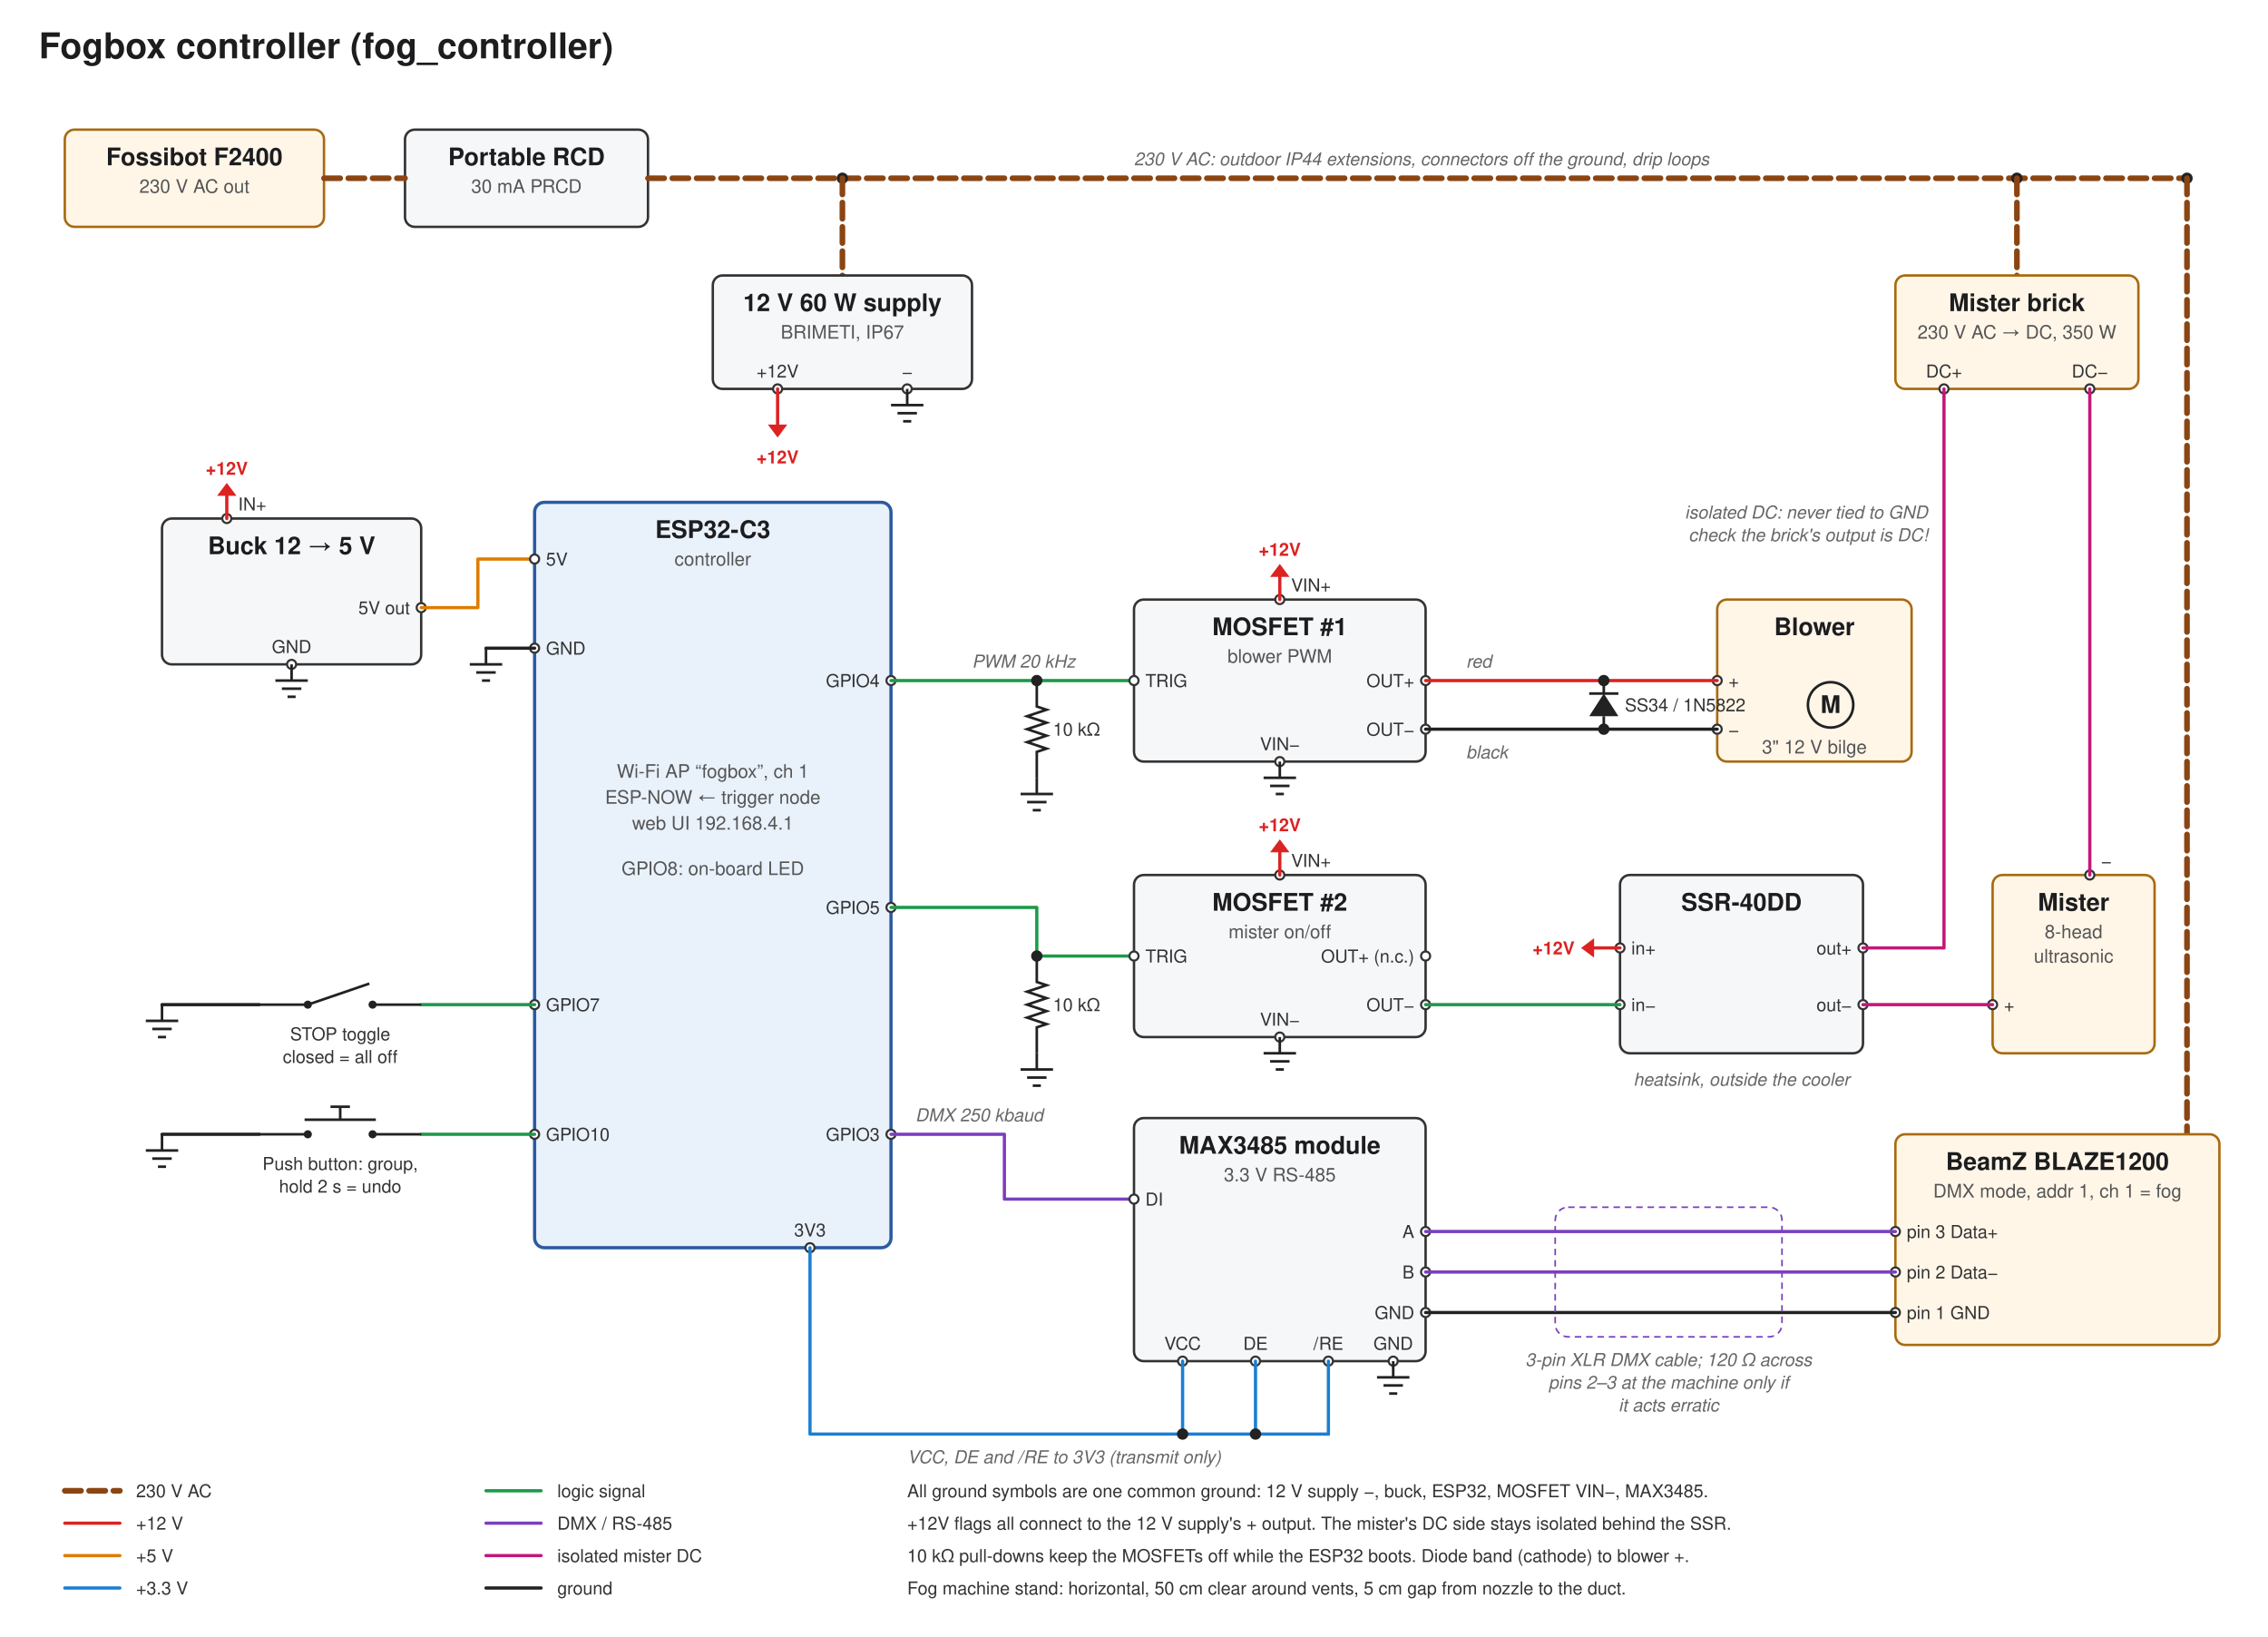
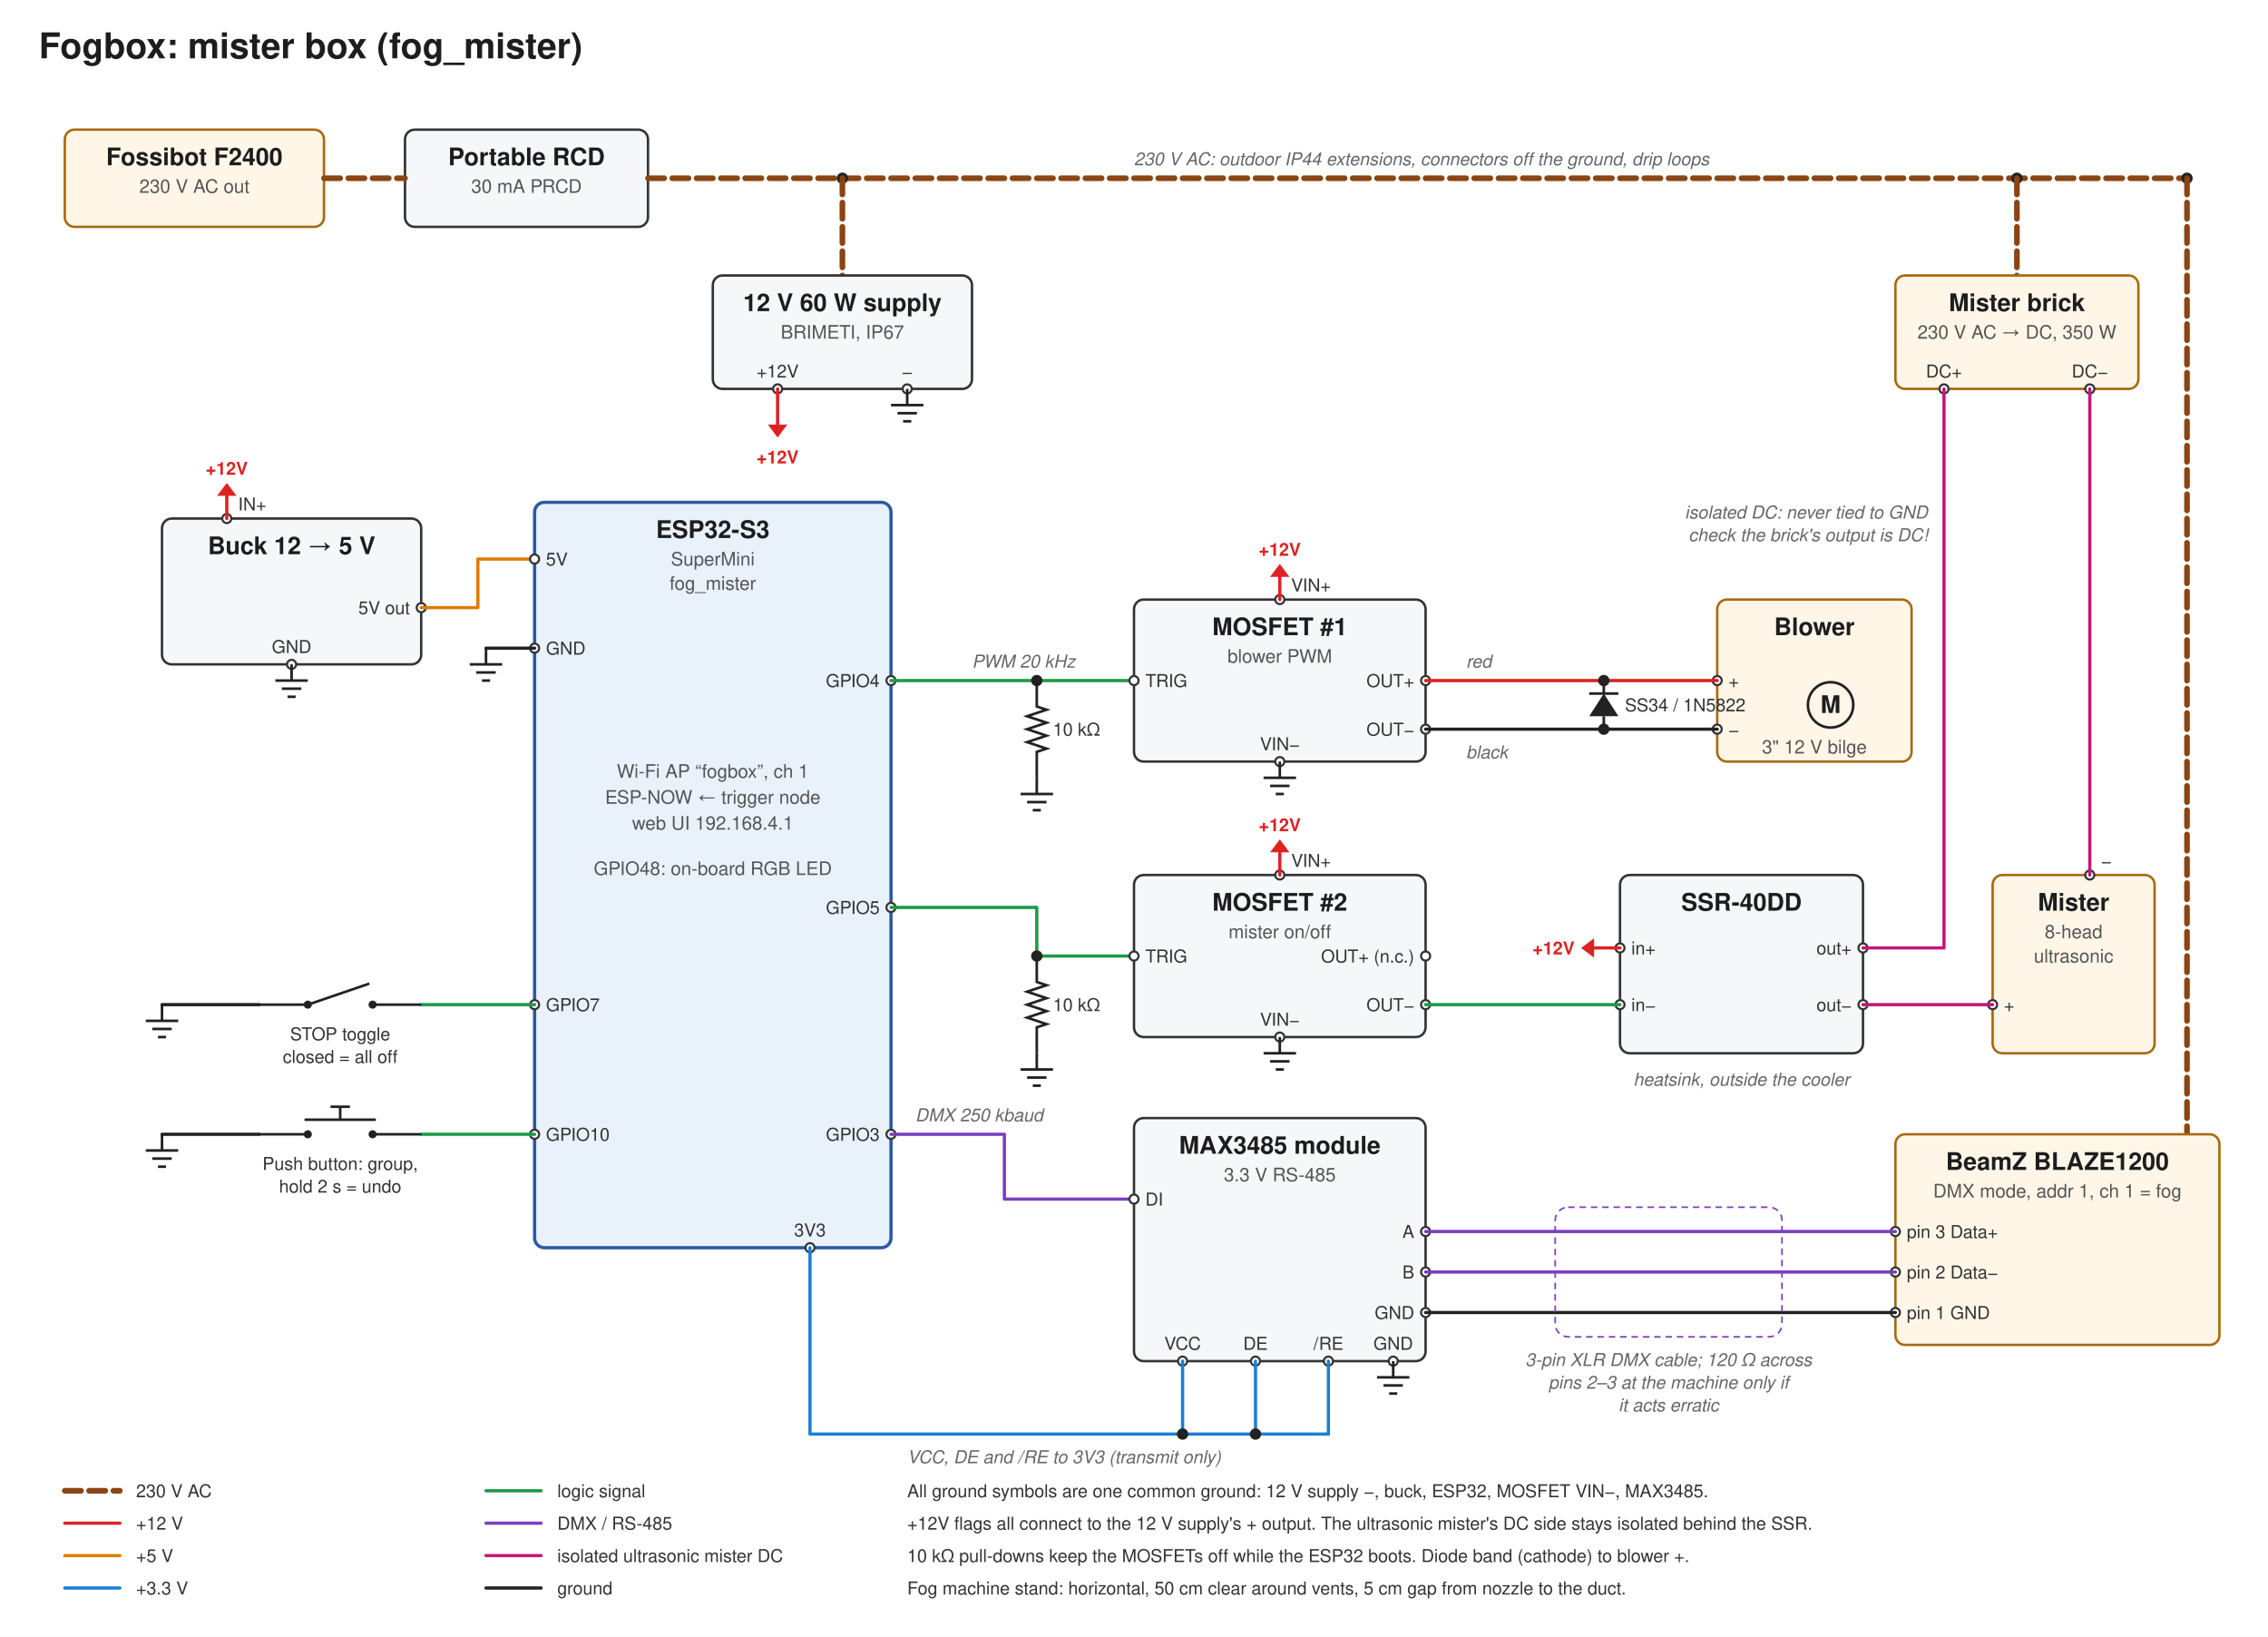
<svg xmlns="http://www.w3.org/2000/svg" viewBox="0 0 1400 1010" width="1400" height="1010">
  <style>
text{font-family:Helvetica,Arial,sans-serif;fill:#1d1d1f}
.t{font-size:15px;font-weight:bold}
.s{font-size:11.5px;fill:#555}
.p{font-size:11px;fill:#333}
.n{font-size:11px;fill:#666;font-style:italic}
.h{font-size:22px;font-weight:bold}
.box{fill:#f6f7f9;stroke:#333;stroke-width:1.5}
.mcu{fill:#e9f1fb;stroke:#2b5aa0;stroke-width:2}
.dev{fill:#fff6e8;stroke:#a86a10;stroke-width:1.5}
.w{fill:none;stroke-width:2;stroke-linejoin:round;stroke-linecap:round}
.mains{stroke:#8b4513;stroke-width:3.5;stroke-dasharray:10 5}
.v12{stroke:#d22}
.v5{stroke:#e07b00}
.v33{stroke:#1a7fd4}
.sig{stroke:#1d9a4a}
.dmx{stroke:#7b3fbf}
.iso{stroke:#c2187a}
.gnd{stroke:#222}
.c{fill:none;stroke:#222;stroke-width:1.6}
.cable{fill:none;stroke:#7b3fbf;stroke-width:1;stroke-dasharray:4 3}
</style>
  <rect width="1400" height="1010" fill="#fff" />
-   <text x="24" y="36" class="h" text-anchor="start">Fogbox controller (fog_controller)</text>
+   <text x="24" y="36" class="h" text-anchor="start">Fogbox: mister box (fog_mister)</text>
  <g transform="translate(0,40)">
    <rect x="40" y="40" width="160" height="60" rx="6" class="dev" />
    <text x="120.0" y="62" class="t" text-anchor="middle">Fossibot F2400</text>
    <text x="120.0" y="79" class="s" text-anchor="middle">230 V AC out</text>
    <rect x="250" y="40" width="150" height="60" rx="6" class="box" />
    <text x="325.0" y="62" class="t" text-anchor="middle">Portable RCD</text>
    <text x="325.0" y="79" class="s" text-anchor="middle">30 mA PRCD</text>
    <polyline points="200,70 250,70" class="w mains" />
    <polyline points="400,70 1350,70" class="w mains" />
    <text x="700" y="62" class="n" text-anchor="start">230 V AC: outdoor IP44 extensions, connectors off the ground, drip loops</text>
    <circle cx="520" cy="70" r="3.5" fill="#222" />
    <polyline points="520,70 520,130" class="w mains" />
    <circle cx="1245" cy="70" r="3.5" fill="#222" />
    <polyline points="1245,70 1245,130" class="w mains" />
    <circle cx="1350" cy="70" r="3.5" fill="#222" />
    <polyline points="1350,70 1350,660" class="w mains" />
    <rect x="440" y="130" width="160" height="70" rx="6" class="box" />
    <text x="520.0" y="152" class="t" text-anchor="middle">12 V 60 W supply</text>
    <text x="520.0" y="169" class="s" text-anchor="middle">BRIMETI, IP67</text>
    <circle cx="480" cy="200" r="2.8" fill="#fff" stroke="#333" stroke-width="1.3" />
    <text x="480" y="193" class="p" text-anchor="middle">+12V</text>
    <circle cx="560" cy="200" r="2.8" fill="#fff" stroke="#333" stroke-width="1.3" />
    <text x="560" y="193" class="p" text-anchor="middle">−</text>
    <polyline points="480,200 480,222" class="w v12" />
    <path d="M474,222 h12 l-6,8 z" fill="#d22" />
    <text x="480" y="246" class="p" text-anchor="middle" style="fill:#d22;font-weight:bold">+12V</text>
    <path d="M560,200 v10 M550,210 h20 M554,215 h12 M557.5,220 h5" class="c" />
    <rect x="100" y="280" width="160" height="90" rx="6" class="box" />
    <text x="180.0" y="302" class="t" text-anchor="middle">Buck 12 → 5 V</text>
    <circle cx="140" cy="280" r="2.8" fill="#fff" stroke="#333" stroke-width="1.3" />
    <text x="147" y="275" class="p" text-anchor="start">IN+</text>
    <polyline points="140,280 140,266" class="w v12" />
    <path d="M134,266 h12 l-6,-8 z" fill="#d22" />
    <text x="140" y="253" class="p" text-anchor="middle" style="fill:#d22;font-weight:bold">+12V</text>
    <circle cx="180" cy="370" r="2.8" fill="#fff" stroke="#333" stroke-width="1.3" />
    <text x="180" y="363" class="p" text-anchor="middle">GND</text>
    <path d="M180,370 v10 M170,380 h20 M174,385 h12 M177.5,390 h5" class="c" />
    <circle cx="260" cy="335" r="2.8" fill="#fff" stroke="#333" stroke-width="1.3" />
    <text x="253" y="339" class="p" text-anchor="end">5V out</text>
    <polyline points="260,335 295,335 295,305 330,305" class="w v5" />
    <rect x="330" y="270" width="220" height="460" rx="6" class="mcu" />
-     <text x="440.0" y="292" class="t" text-anchor="middle">ESP32-C3</text>
-     <text x="440.0" y="309" class="s" text-anchor="middle">controller</text>
+     <text x="440.0" y="292" class="t" text-anchor="middle">ESP32-S3</text>
+     <text x="440.0" y="309" class="s" text-anchor="middle">SuperMini</text>
+     <text x="440.0" y="324" class="s" text-anchor="middle">fog_mister</text>
    <text x="440" y="440" class="s" text-anchor="middle">Wi-Fi AP “fogbox”, ch 1</text>
    <text x="440" y="456" class="s" text-anchor="middle">ESP-NOW ← trigger node</text>
    <text x="440" y="472" class="s" text-anchor="middle">web UI 192.168.4.1</text>
-     <text x="440" y="500" class="s" text-anchor="middle">GPIO8: on-board LED</text>
+     <text x="440" y="500" class="s" text-anchor="middle">GPIO48: on-board RGB LED</text>
    <circle cx="330" cy="305" r="2.8" fill="#fff" stroke="#333" stroke-width="1.3" />
    <text x="337" y="309" class="p" text-anchor="start">5V</text>
    <circle cx="330" cy="360" r="2.8" fill="#fff" stroke="#333" stroke-width="1.3" />
    <text x="337" y="364" class="p" text-anchor="start">GND</text>
    <polyline points="330,360 300,360" class="w gnd" />
    <path d="M300,360 v10 M290,370 h20 M294,375 h12 M297.5,380 h5" class="c" />
    <circle cx="330" cy="580" r="2.8" fill="#fff" stroke="#333" stroke-width="1.3" />
    <text x="337" y="584" class="p" text-anchor="start">GPIO7</text>
    <circle cx="330" cy="660" r="2.8" fill="#fff" stroke="#333" stroke-width="1.3" />
    <text x="337" y="664" class="p" text-anchor="start">GPIO10</text>
    <circle cx="550" cy="380" r="2.8" fill="#fff" stroke="#333" stroke-width="1.3" />
    <text x="543" y="384" class="p" text-anchor="end">GPIO4</text>
    <circle cx="550" cy="520" r="2.8" fill="#fff" stroke="#333" stroke-width="1.3" />
    <text x="543" y="524" class="p" text-anchor="end">GPIO5</text>
    <circle cx="550" cy="660" r="2.8" fill="#fff" stroke="#333" stroke-width="1.3" />
    <text x="543" y="664" class="p" text-anchor="end">GPIO3</text>
    <circle cx="500" cy="730" r="2.8" fill="#fff" stroke="#333" stroke-width="1.3" />
    <text x="500" y="723" class="p" text-anchor="middle">3V3</text>
    <polyline points="330,580 260,580" class="w sig" />
    <path d="M160,580 H190.0 M230.0,580 H260" class="c" />
    <circle cx="190.0" cy="580" r="2.5" fill="#222" />
    <circle cx="230.0" cy="580" r="2.5" fill="#222" />
    <path d="M190.0,580 L228.0,567" class="c" />
    <text x="210.0" y="602" class="p" text-anchor="middle">STOP toggle</text>
    <text x="210.0" y="616" class="p" text-anchor="middle">closed = all off</text>
    <polyline points="160,580 100,580" class="w gnd" />
    <path d="M100,580 v10 M90,590 h20 M94,595 h12 M97.5,600 h5" class="c" />
    <polyline points="330,660 260,660" class="w sig" />
    <path d="M160,660 H190.0 M230.0,660 H260" class="c" />
    <circle cx="190.0" cy="660" r="2.5" fill="#222" />
    <circle cx="230.0" cy="660" r="2.5" fill="#222" />
    <path d="M188.0,651 H232.0 M210.0,651 V643 M204.0,643 h12" class="c" />
    <text x="210.0" y="682" class="p" text-anchor="middle">Push button: group,</text>
    <text x="210.0" y="696" class="p" text-anchor="middle">hold 2 s = undo</text>
    <polyline points="160,660 100,660" class="w gnd" />
    <path d="M100,660 v10 M90,670 h20 M94,675 h12 M97.5,680 h5" class="c" />
    <rect x="700" y="330" width="180" height="100" rx="6" class="box" />
    <text x="790.0" y="352" class="t" text-anchor="middle">MOSFET #1</text>
    <text x="790.0" y="369" class="s" text-anchor="middle">blower PWM</text>
    <polyline points="550,380 700,380" class="w sig" />
    <text x="600" y="372" class="n" text-anchor="start">PWM 20 kHz</text>
    <circle cx="700" cy="380" r="2.8" fill="#fff" stroke="#333" stroke-width="1.3" />
    <text x="707" y="384" class="p" text-anchor="start">TRIG</text>
    <circle cx="640" cy="380" r="3.5" fill="#222" />
    <polyline points="640,380 640,396.0 646,398.0 634,402.0 646,406.0 634,410.0 646,414.0 634,418.0 646,422.0 640,424.0 640,440" class="c" />
    <text x="650" y="414.0" class="p" text-anchor="start">10 kΩ</text>
    <path d="M640,440 v10 M630,450 h20 M634,455 h12 M637.5,460 h5" class="c" />
    <circle cx="790" cy="330" r="2.8" fill="#fff" stroke="#333" stroke-width="1.3" />
    <text x="797" y="325" class="p" text-anchor="start">VIN+</text>
    <polyline points="790,330 790,316" class="w v12" />
    <path d="M784,316 h12 l-6,-8 z" fill="#d22" />
    <text x="790" y="303" class="p" text-anchor="middle" style="fill:#d22;font-weight:bold">+12V</text>
    <circle cx="790" cy="430" r="2.8" fill="#fff" stroke="#333" stroke-width="1.3" />
    <text x="790" y="423" class="p" text-anchor="middle">VIN−</text>
    <path d="M790,430 v10 M780,440 h20 M784,445 h12 M787.5,450 h5" class="c" />
    <circle cx="880" cy="380" r="2.8" fill="#fff" stroke="#333" stroke-width="1.3" />
    <text x="873" y="384" class="p" text-anchor="end">OUT+</text>
    <circle cx="880" cy="410" r="2.8" fill="#fff" stroke="#333" stroke-width="1.3" />
    <text x="873" y="414" class="p" text-anchor="end">OUT−</text>
    <rect x="1060" y="330" width="120" height="100" rx="6" class="dev" />
    <text x="1120.0" y="352" class="t" text-anchor="middle">Blower</text>
    <text x="1120" y="425" class="s" text-anchor="middle">3" 12 V bilge</text>
    <circle cx="1130" cy="395" r="14" class="c" />
    <text x="1130" y="400" class="t" text-anchor="middle">M</text>
    <circle cx="1060" cy="380" r="2.8" fill="#fff" stroke="#333" stroke-width="1.3" />
    <text x="1067" y="384" class="p" text-anchor="start">+</text>
    <circle cx="1060" cy="410" r="2.8" fill="#fff" stroke="#333" stroke-width="1.3" />
    <text x="1067" y="414" class="p" text-anchor="start">−</text>
    <polyline points="880,380 1060,380" class="w v12" />
    <polyline points="880,410 1060,410" class="w gnd" />
    <circle cx="990" cy="380" r="3.5" fill="#222" />
    <circle cx="990" cy="410" r="3.5" fill="#222" />
    <path d="M990,410 V402.0 M990,380 V388.0 M981,388.0 h18" class="c" />
    <path d="M981,402.0 h18 l-9,-14 z" fill="#222" />
    <text x="1003" y="399.0" class="p" text-anchor="start">SS34 / 1N5822</text>
    <text x="905" y="372" class="n" text-anchor="start">red</text>
    <text x="905" y="428" class="n" text-anchor="start">black</text>
    <rect x="700" y="500" width="180" height="100" rx="6" class="box" />
    <text x="790.0" y="522" class="t" text-anchor="middle">MOSFET #2</text>
    <text x="790.0" y="539" class="s" text-anchor="middle">mister on/off</text>
    <polyline points="550,520 640,520 640,550 700,550" class="w sig" />
    <circle cx="700" cy="550" r="2.8" fill="#fff" stroke="#333" stroke-width="1.3" />
    <text x="707" y="554" class="p" text-anchor="start">TRIG</text>
    <circle cx="640" cy="550" r="3.5" fill="#222" />
    <polyline points="640,550 640,566.0 646,568.0 634,572.0 646,576.0 634,580.0 646,584.0 634,588.0 646,592.0 640,594.0 640,610" class="c" />
    <text x="650" y="584.0" class="p" text-anchor="start">10 kΩ</text>
    <path d="M640,610 v10 M630,620 h20 M634,625 h12 M637.5,630 h5" class="c" />
    <circle cx="790" cy="500" r="2.8" fill="#fff" stroke="#333" stroke-width="1.3" />
    <text x="797" y="495" class="p" text-anchor="start">VIN+</text>
    <polyline points="790,500 790,486" class="w v12" />
    <path d="M784,486 h12 l-6,-8 z" fill="#d22" />
    <text x="790" y="473" class="p" text-anchor="middle" style="fill:#d22;font-weight:bold">+12V</text>
    <circle cx="790" cy="600" r="2.8" fill="#fff" stroke="#333" stroke-width="1.3" />
    <text x="790" y="593" class="p" text-anchor="middle">VIN−</text>
    <path d="M790,600 v10 M780,610 h20 M784,615 h12 M787.5,620 h5" class="c" />
    <circle cx="880" cy="550" r="2.8" fill="#fff" stroke="#333" stroke-width="1.3" />
    <text x="873" y="554" class="p" text-anchor="end">OUT+ (n.c.)</text>
    <circle cx="880" cy="580" r="2.8" fill="#fff" stroke="#333" stroke-width="1.3" />
    <text x="873" y="584" class="p" text-anchor="end">OUT−</text>
    <rect x="1000" y="500" width="150" height="110" rx="6" class="box" />
    <text x="1075.0" y="522" class="t" text-anchor="middle">SSR-40DD</text>
    <text x="1075" y="630" class="n" text-anchor="middle">heatsink, outside the cooler</text>
    <circle cx="1000" cy="545" r="2.8" fill="#fff" stroke="#333" stroke-width="1.3" />
    <text x="1007" y="549" class="p" text-anchor="start">in+</text>
    <polyline points="1000,545 984,545" class="w v12" />
    <path d="M984,539 v12 l-8,-6 z" fill="#d22" />
    <text x="972" y="549" class="p" text-anchor="end" style="fill:#d22;font-weight:bold">+12V</text>
    <circle cx="1000" cy="580" r="2.8" fill="#fff" stroke="#333" stroke-width="1.3" />
    <text x="1007" y="584" class="p" text-anchor="start">in−</text>
    <polyline points="880,580 1000,580" class="w sig" />
    <circle cx="1150" cy="545" r="2.8" fill="#fff" stroke="#333" stroke-width="1.3" />
    <text x="1143" y="549" class="p" text-anchor="end">out+</text>
    <circle cx="1150" cy="580" r="2.8" fill="#fff" stroke="#333" stroke-width="1.3" />
    <text x="1143" y="584" class="p" text-anchor="end">out−</text>
    <rect x="1170" y="130" width="150" height="70" rx="6" class="dev" />
    <text x="1245.0" y="152" class="t" text-anchor="middle">Mister brick</text>
    <text x="1245.0" y="169" class="s" text-anchor="middle">230 V AC → DC, 350 W</text>
    <circle cx="1200" cy="200" r="2.8" fill="#fff" stroke="#333" stroke-width="1.3" />
    <text x="1200" y="193" class="p" text-anchor="middle">DC+</text>
    <circle cx="1290" cy="200" r="2.8" fill="#fff" stroke="#333" stroke-width="1.3" />
    <text x="1290" y="193" class="p" text-anchor="middle">DC−</text>
    <polyline points="1200,200 1200,545 1150,545" class="w iso" />
    <rect x="1230" y="500" width="100" height="110" rx="6" class="dev" />
    <text x="1280.0" y="522" class="t" text-anchor="middle">Mister</text>
    <text x="1280.0" y="539" class="s" text-anchor="middle">8-head</text>
    <text x="1280.0" y="554" class="s" text-anchor="middle">ultrasonic</text>
    <circle cx="1230" cy="580" r="2.8" fill="#fff" stroke="#333" stroke-width="1.3" />
    <text x="1237" y="584" class="p" text-anchor="start">+</text>
    <circle cx="1290" cy="500" r="2.8" fill="#fff" stroke="#333" stroke-width="1.3" />
    <text x="1297" y="495" class="p" text-anchor="start">−</text>
    <polyline points="1150,580 1230,580" class="w iso" />
    <polyline points="1290,200 1290,500" class="w iso" />
    <text x="1190" y="280" class="n" text-anchor="end">isolated DC: never tied to GND</text>
    <text x="1190" y="294" class="n" text-anchor="end">check the brick's output is DC!</text>
    <rect x="700" y="650" width="180" height="150" rx="6" class="box" />
    <text x="790.0" y="672" class="t" text-anchor="middle">MAX3485 module</text>
    <text x="790.0" y="689" class="s" text-anchor="middle">3.3 V RS-485</text>
    <polyline points="550,660 620,660 620,700 700,700" class="w dmx" />
    <text x="565" y="652" class="n" text-anchor="start">DMX 250 kbaud</text>
    <circle cx="700" cy="700" r="2.8" fill="#fff" stroke="#333" stroke-width="1.3" />
    <text x="707" y="704" class="p" text-anchor="start">DI</text>
    <circle cx="730" cy="800" r="2.8" fill="#fff" stroke="#333" stroke-width="1.3" />
    <text x="730" y="793" class="p" text-anchor="middle">VCC</text>
    <circle cx="775" cy="800" r="2.8" fill="#fff" stroke="#333" stroke-width="1.3" />
    <text x="775" y="793" class="p" text-anchor="middle">DE</text>
    <circle cx="820" cy="800" r="2.8" fill="#fff" stroke="#333" stroke-width="1.3" />
    <text x="820" y="793" class="p" text-anchor="middle">/RE</text>
    <circle cx="860" cy="800" r="2.8" fill="#fff" stroke="#333" stroke-width="1.3" />
    <text x="860" y="793" class="p" text-anchor="middle">GND</text>
    <path d="M860,800 v10 M850,810 h20 M854,815 h12 M857.5,820 h5" class="c" />
    <polyline points="500,730 500,845 820,845" class="w v33" />
    <polyline points="730,845 730,800" class="w v33" />
    <polyline points="775,845 775,800" class="w v33" />
    <polyline points="820,845 820,800" class="w v33" />
    <circle cx="730" cy="845" r="3.5" fill="#222" />
    <circle cx="775" cy="845" r="3.5" fill="#222" />
    <text x="560" y="863" class="n" text-anchor="start">VCC, DE and /RE to 3V3 (transmit only)</text>
    <circle cx="880" cy="720" r="2.8" fill="#fff" stroke="#333" stroke-width="1.3" />
    <text x="873" y="724" class="p" text-anchor="end">A</text>
    <circle cx="880" cy="745" r="2.8" fill="#fff" stroke="#333" stroke-width="1.3" />
    <text x="873" y="749" class="p" text-anchor="end">B</text>
    <circle cx="880" cy="770" r="2.8" fill="#fff" stroke="#333" stroke-width="1.3" />
    <text x="873" y="774" class="p" text-anchor="end">GND</text>
    <rect x="1170" y="660" width="200" height="130" rx="6" class="dev" />
    <text x="1270.0" y="682" class="t" text-anchor="middle">BeamZ BLAZE1200</text>
    <text x="1270.0" y="699" class="s" text-anchor="middle">DMX mode, addr 1, ch 1 = fog</text>
    <circle cx="1170" cy="720" r="2.8" fill="#fff" stroke="#333" stroke-width="1.3" />
    <text x="1177" y="724" class="p" text-anchor="start">pin 3 Data+</text>
    <circle cx="1170" cy="745" r="2.8" fill="#fff" stroke="#333" stroke-width="1.3" />
    <text x="1177" y="749" class="p" text-anchor="start">pin 2 Data−</text>
    <circle cx="1170" cy="770" r="2.8" fill="#fff" stroke="#333" stroke-width="1.3" />
    <text x="1177" y="774" class="p" text-anchor="start">pin 1 GND</text>
    <polyline points="880,720 1170,720" class="w dmx" />
    <polyline points="880,745 1170,745" class="w dmx" />
    <polyline points="880,770 1170,770" class="w gnd" />
    <rect x="960" y="705" width="140" height="80" rx="8" class="cable" />
    <text x="1030" y="803" class="n" text-anchor="middle">3-pin XLR DMX cable; 120 Ω across</text>
    <text x="1030" y="817" class="n" text-anchor="middle">pins 2–3 at the machine only if</text>
    <text x="1030" y="831" class="n" text-anchor="middle">it acts erratic</text>
  </g>
  <polyline points="40,920 74,920" class="w mains" />
  <text x="84" y="924" class="p" text-anchor="start">230 V AC</text>
  <polyline points="40,940 74,940" class="w v12" />
  <text x="84" y="944" class="p" text-anchor="start">+12 V</text>
  <polyline points="40,960 74,960" class="w v5" />
  <text x="84" y="964" class="p" text-anchor="start">+5 V</text>
  <polyline points="40,980 74,980" class="w v33" />
  <text x="84" y="984" class="p" text-anchor="start">+3.3 V</text>
  <polyline points="300,920 334,920" class="w sig" />
  <text x="344" y="924" class="p" text-anchor="start">logic signal</text>
  <polyline points="300,940 334,940" class="w dmx" />
  <text x="344" y="944" class="p" text-anchor="start">DMX / RS-485</text>
  <polyline points="300,960 334,960" class="w iso" />
-   <text x="344" y="964" class="p" text-anchor="start">isolated mister DC</text>
+   <text x="344" y="964" class="p" text-anchor="start">isolated ultrasonic mister DC</text>
  <polyline points="300,980 334,980" class="w gnd" />
  <text x="344" y="984" class="p" text-anchor="start">ground</text>
  <text x="560" y="924" class="p" text-anchor="start">All ground symbols are one common ground: 12 V supply −, buck, ESP32, MOSFET VIN−, MAX3485.</text>
-   <text x="560" y="944" class="p" text-anchor="start">+12V flags all connect to the 12 V supply's + output. The mister's DC side stays isolated behind the SSR.</text>
+   <text x="560" y="944" class="p" text-anchor="start">+12V flags all connect to the 12 V supply's + output. The ultrasonic mister's DC side stays isolated behind the SSR.</text>
  <text x="560" y="964" class="p" text-anchor="start">10 kΩ pull-downs keep the MOSFETs off while the ESP32 boots. Diode band (cathode) to blower +.</text>
  <text x="560" y="984" class="p" text-anchor="start">Fog machine stand: horizontal, 50 cm clear around vents, 5 cm gap from nozzle to the duct.</text>
</svg>
